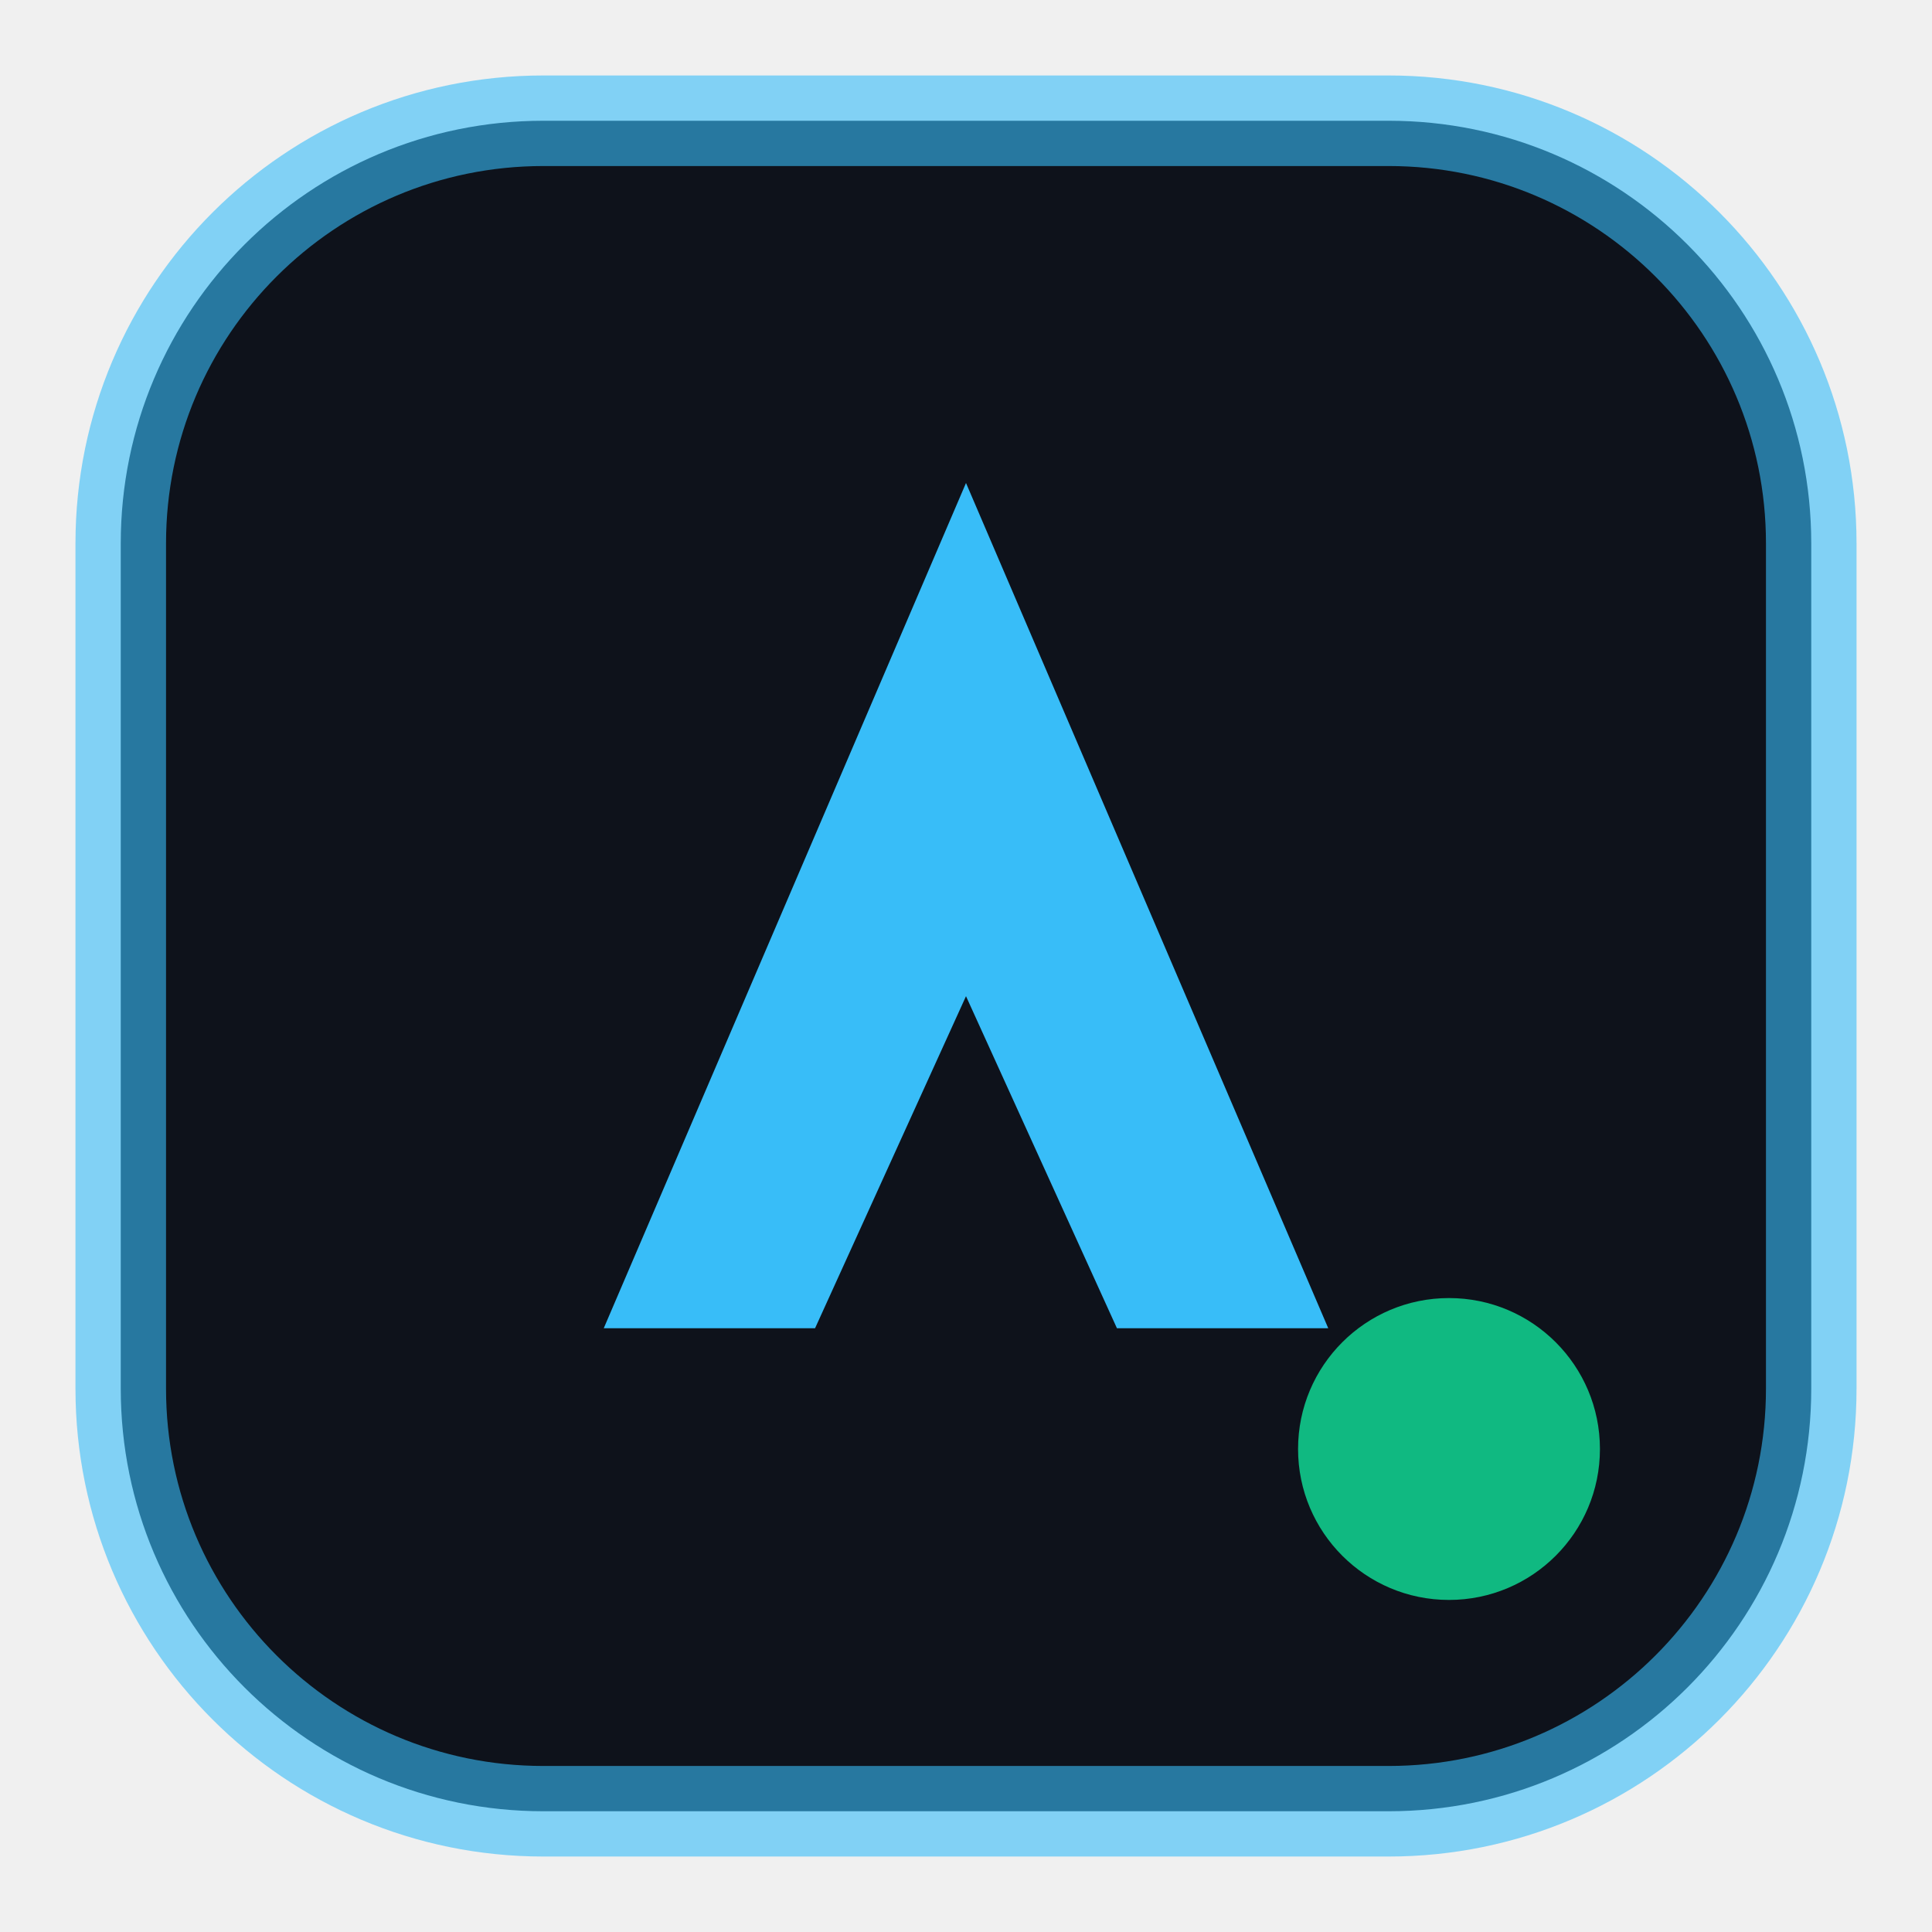
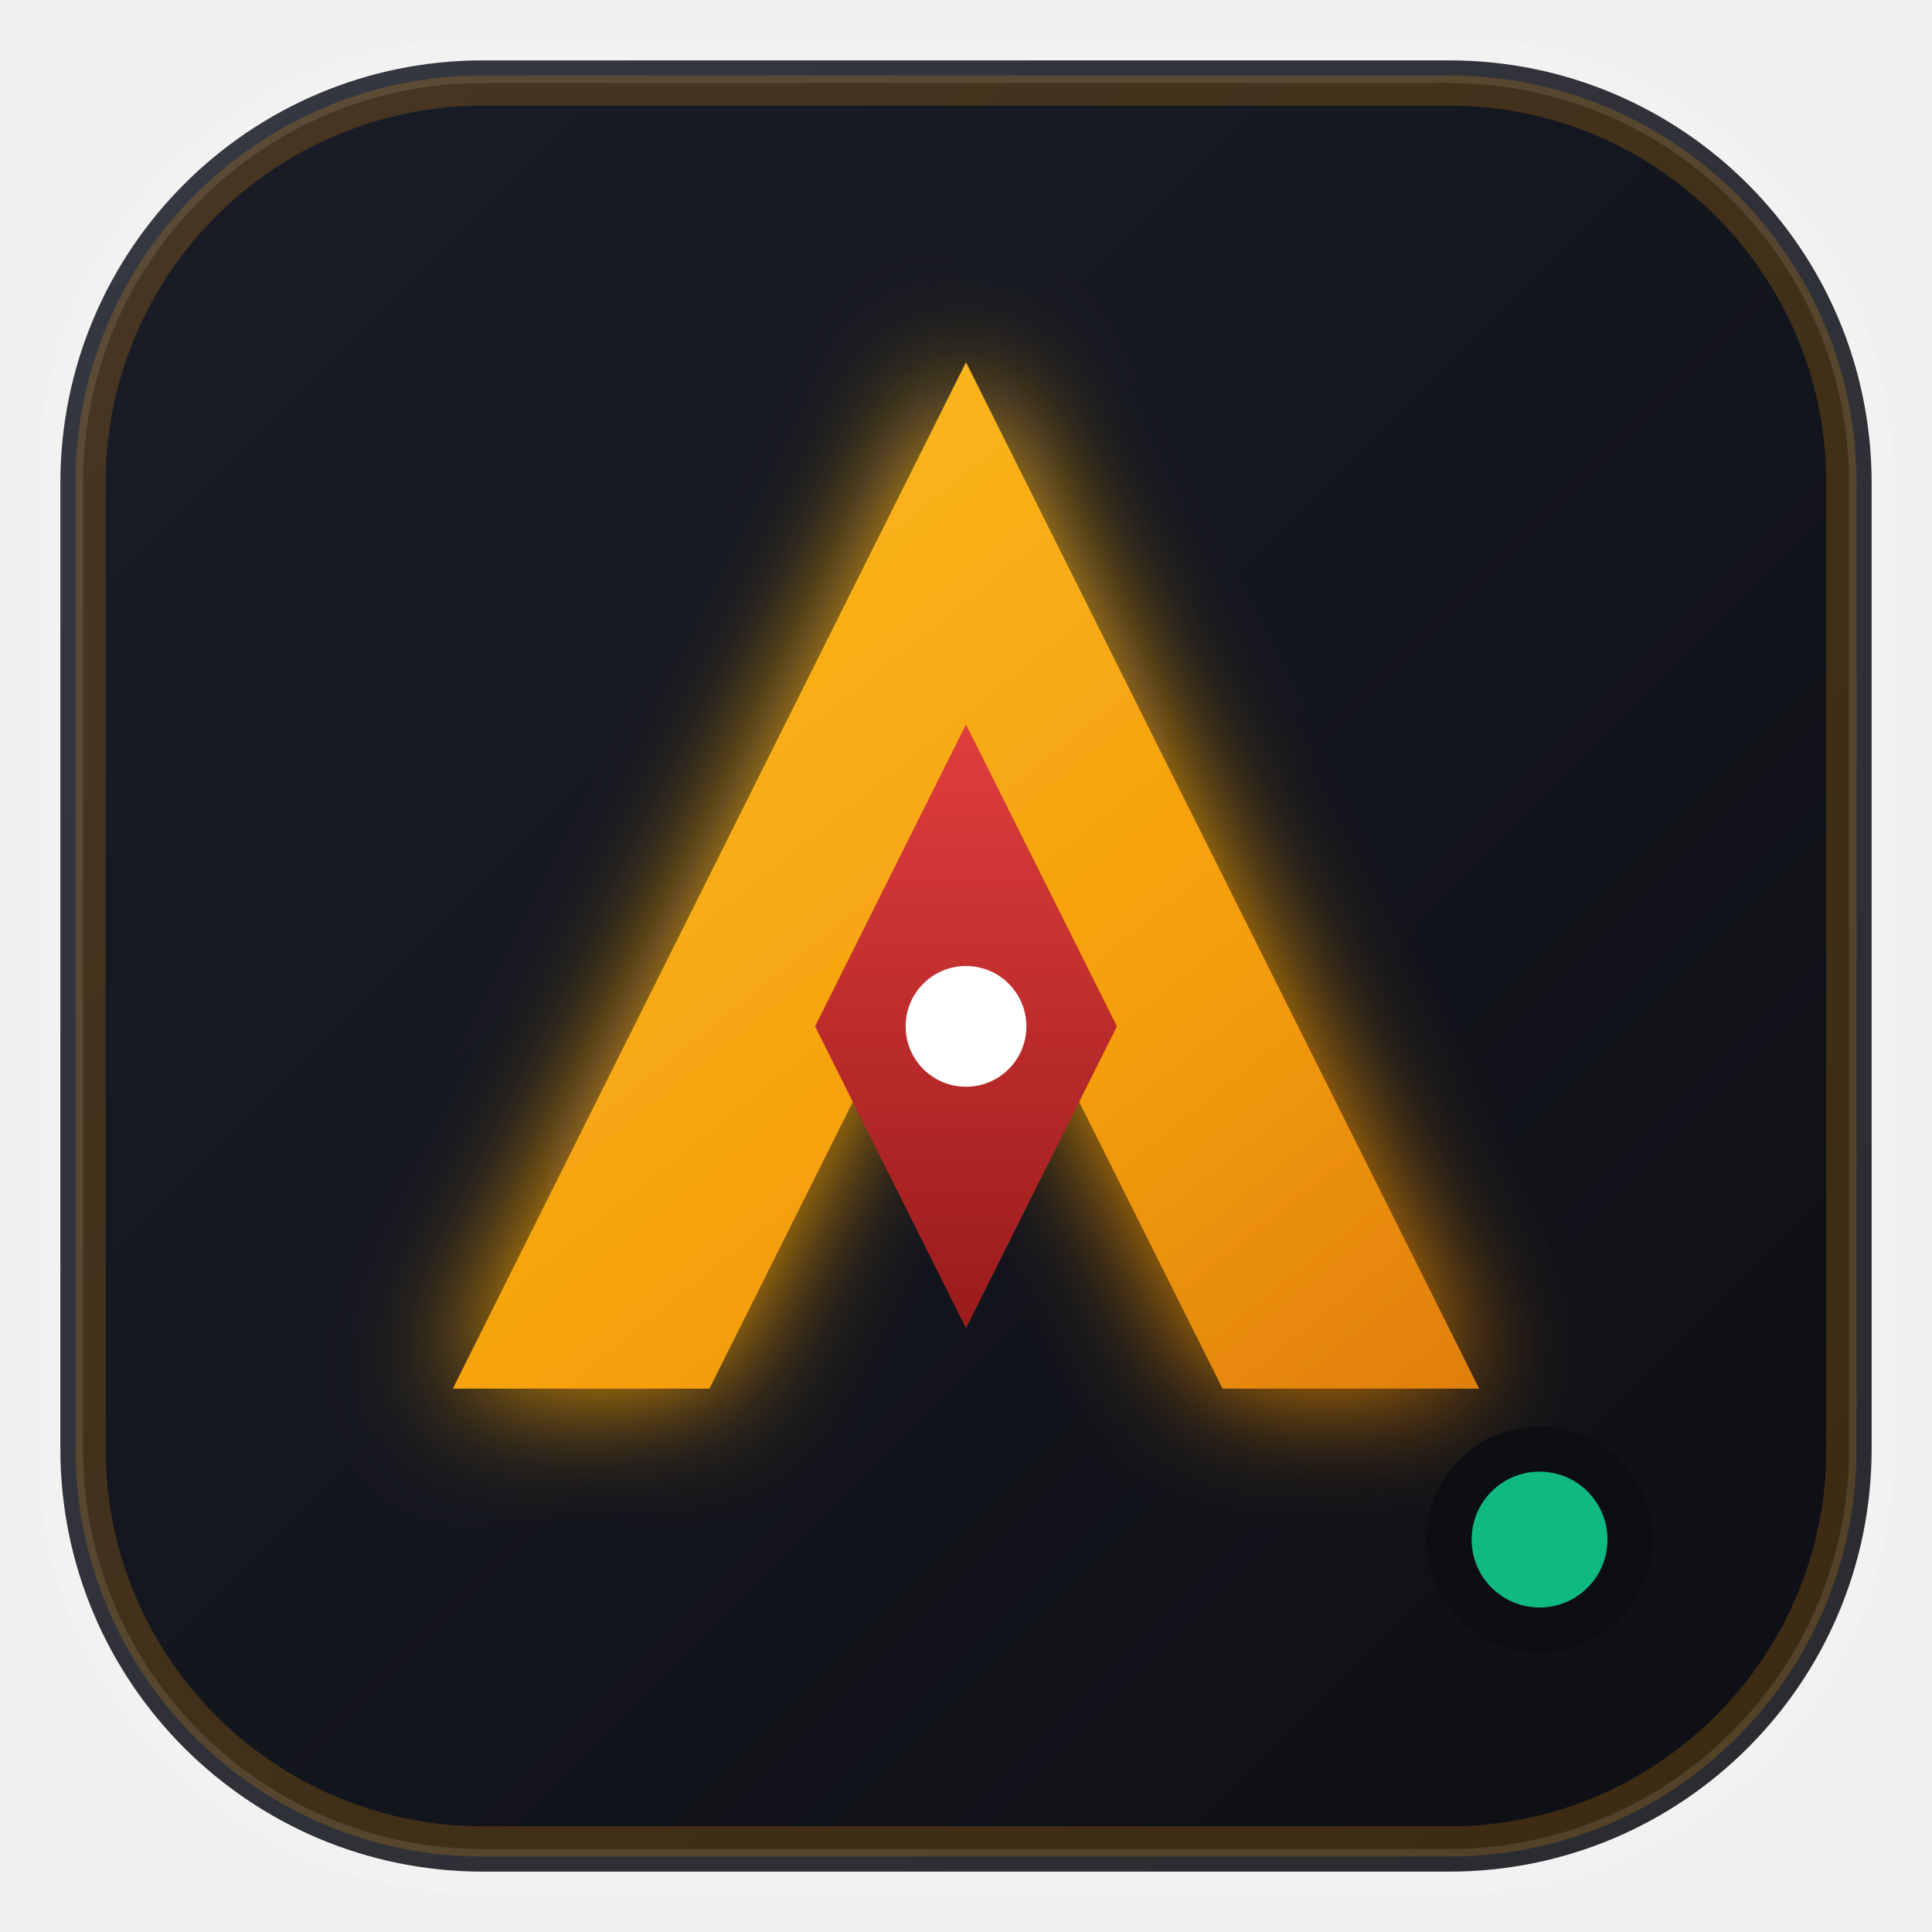
- <svg xmlns="http://www.w3.org/2000/svg" viewBox="0 0 32 32" fill="none">
-   <rect x="2" y="2" width="28" height="28" rx="7" fill="#0E121B" stroke="#38BDF8" stroke-width="1.5" stroke-opacity="0.6" />
-   <path d="M16 8L22 22H18.5L16 16.5L13.5 22H10L16 8Z" fill="#38BDF8" />
-   <circle cx="24" cy="24" r="2.5" fill="#10B981" />
+ <svg xmlns="http://www.w3.org/2000/svg" viewBox="0 0 64 64" fill="none">
+   <defs>
+     <linearGradient id="bgGrad" x1="0" y1="0" x2="64" y2="64" gradientUnits="userSpaceOnUse">
+       <stop offset="0%" stop-color="#1b1e2a" />
+       <stop offset="100%" stop-color="#0d0e12" />
+     </linearGradient>
+     <linearGradient id="amberGrad" x1="16" y1="12" x2="48" y2="52" gradientUnits="userSpaceOnUse">
+       <stop offset="0%" stop-color="#fbbf24" />
+       <stop offset="60%" stop-color="#f59e0b" />
+       <stop offset="100%" stop-color="#d97706" />
+     </linearGradient>
+     <linearGradient id="redGrad" x1="32" y1="20" x2="32" y2="44" gradientUnits="userSpaceOnUse">
+       <stop offset="0%" stop-color="#ef4444" />
+       <stop offset="100%" stop-color="#991b1b" />
+     </linearGradient>
+     <filter id="glow" x="-20%" y="-20%" width="140%" height="140%">
+       <feGaussianBlur stdDeviation="2" result="blur" />
+       <feComposite in="SourceGraphic" in2="blur" operator="over" />
+     </filter>
+   </defs>
+   <rect x="2" y="2" width="60" height="60" rx="14" fill="url(#bgGrad)" stroke="rgba(255,255,255,0.12)" stroke-width="1.5" />
+   <rect x="3" y="3" width="58" height="58" rx="13" stroke="rgba(245,158,11,0.2)" stroke-width="1" />
+   <path d="M32 12L49 46H40.5L32 29L23.5 46H15L32 12Z" fill="url(#amberGrad)" filter="url(#glow)" />
+   <polygon points="32,24 37,34 32,44 27,34" fill="url(#redGrad)" />
+   <circle cx="32" cy="34" r="2" fill="#ffffff" />
+   <circle cx="51" cy="51" r="3" fill="#10b981" stroke="#0d0e12" stroke-width="1.5" />
</svg>
